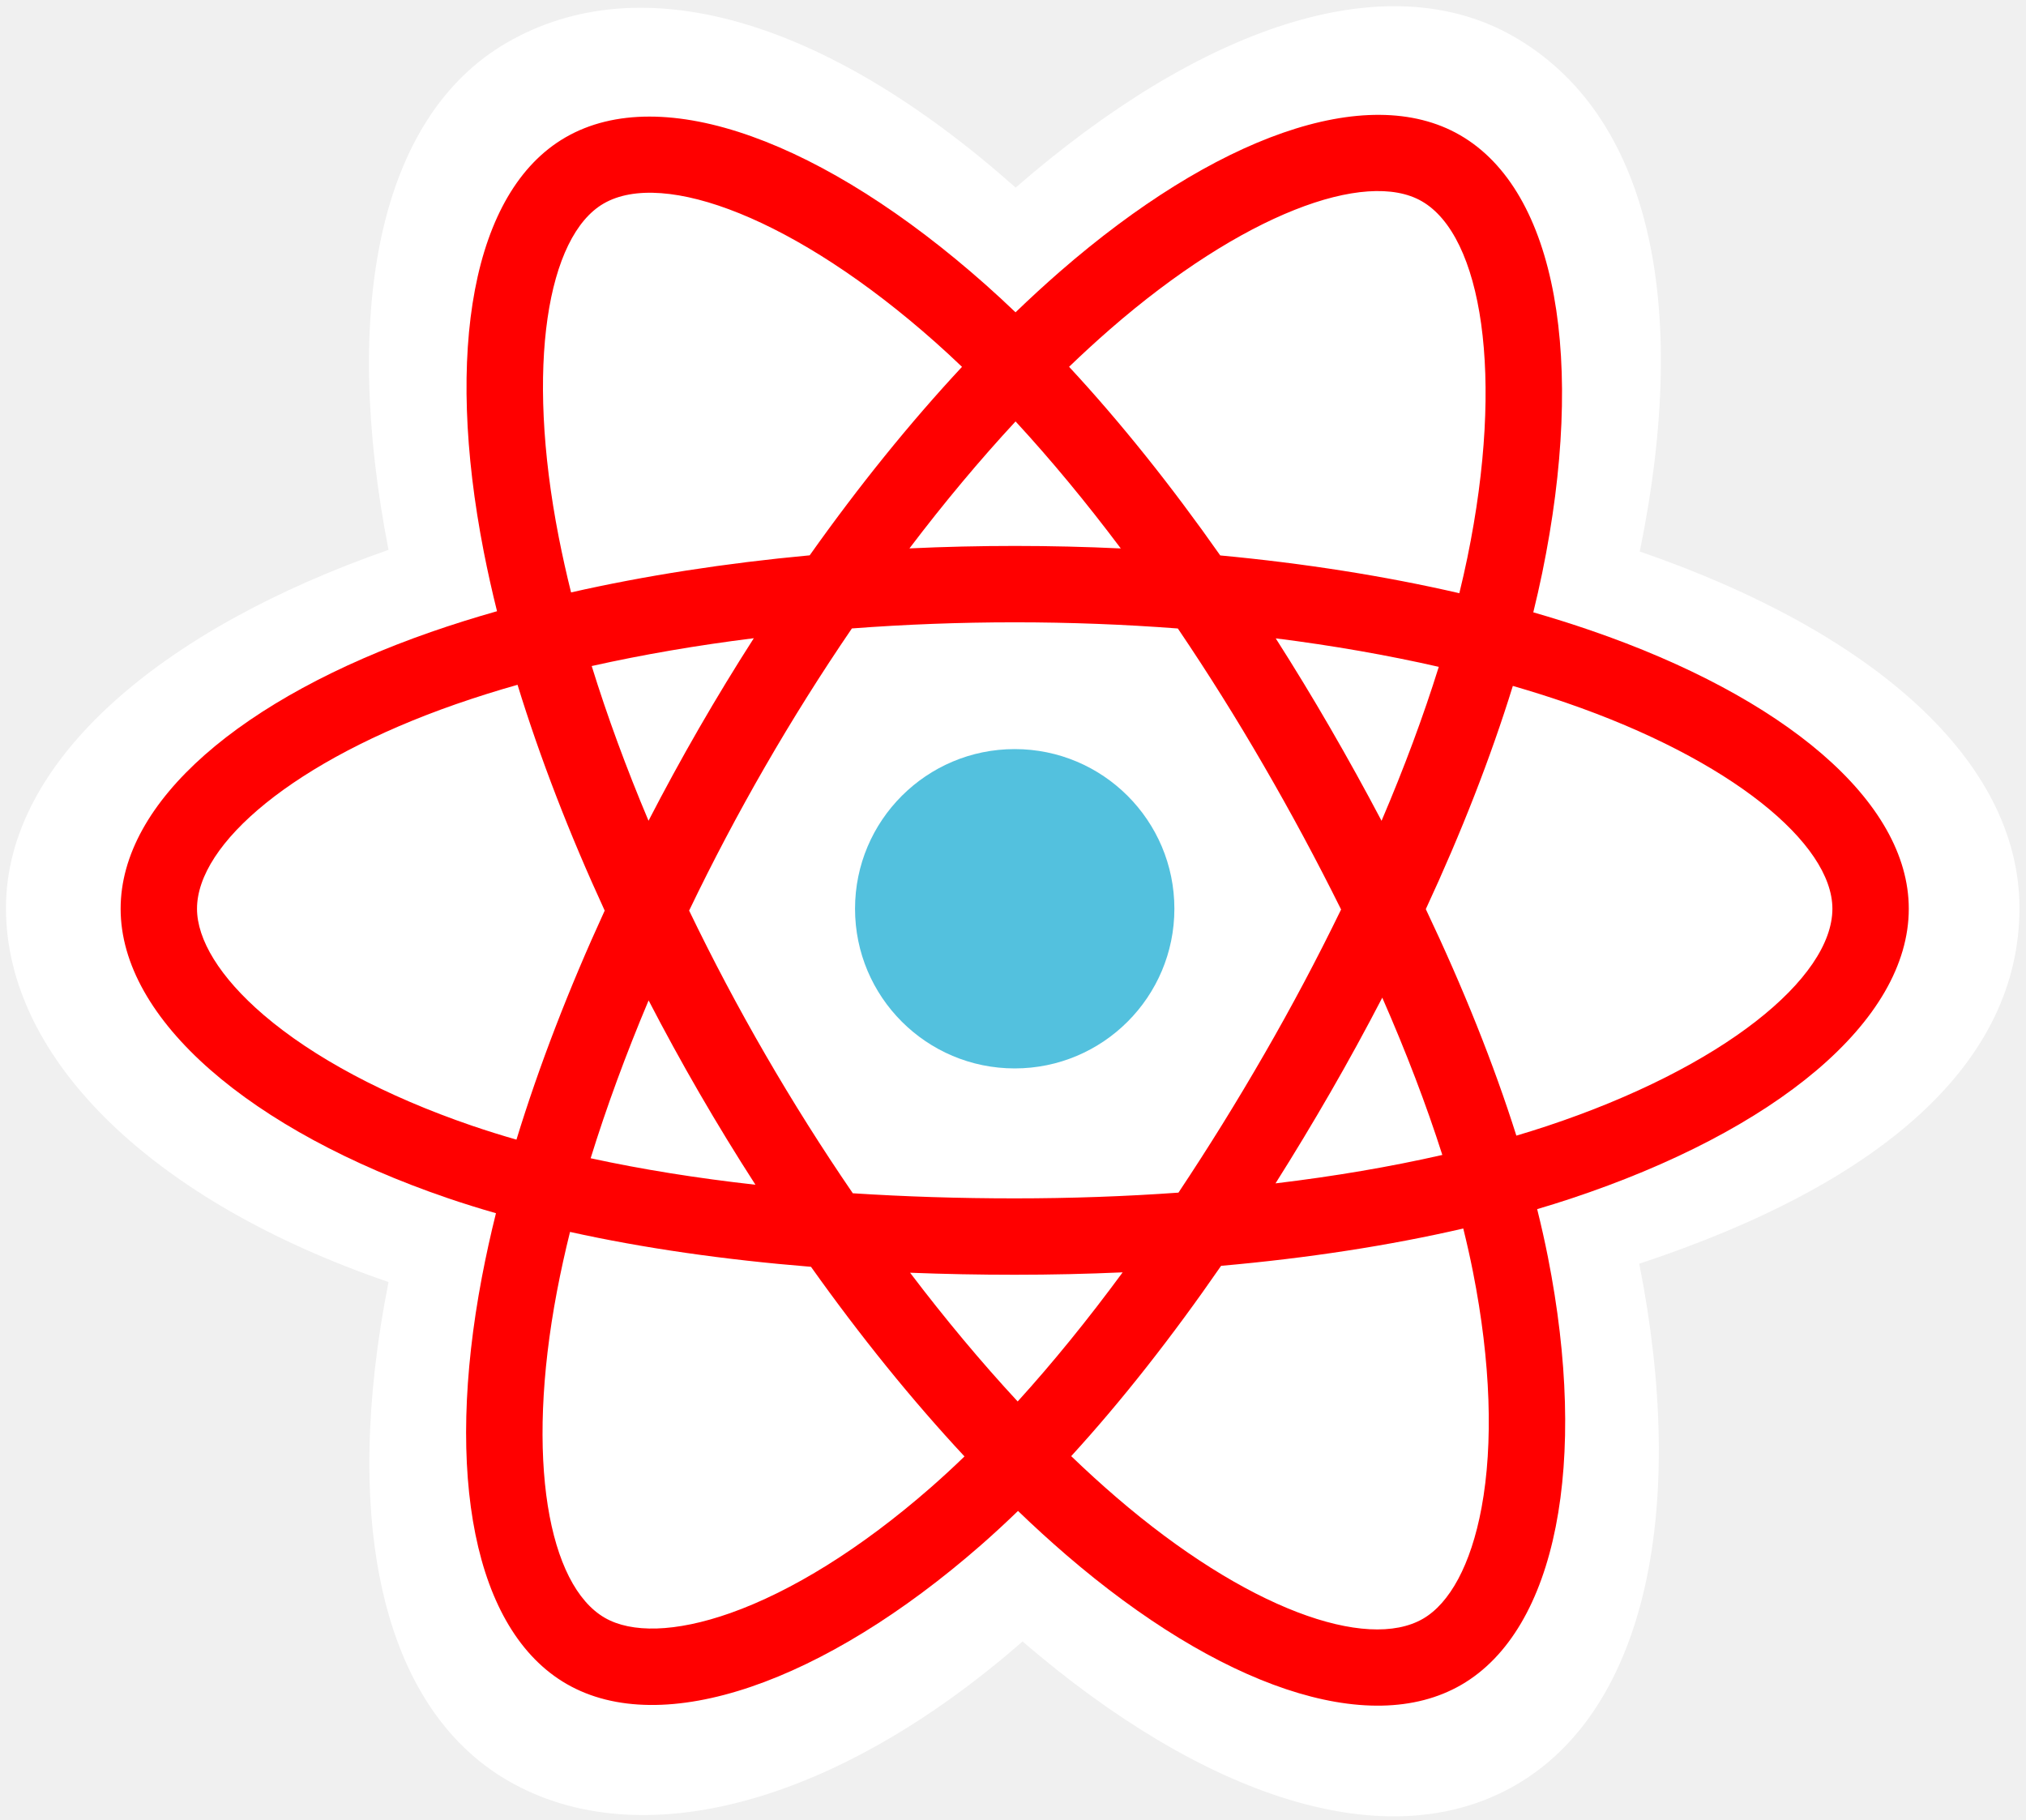
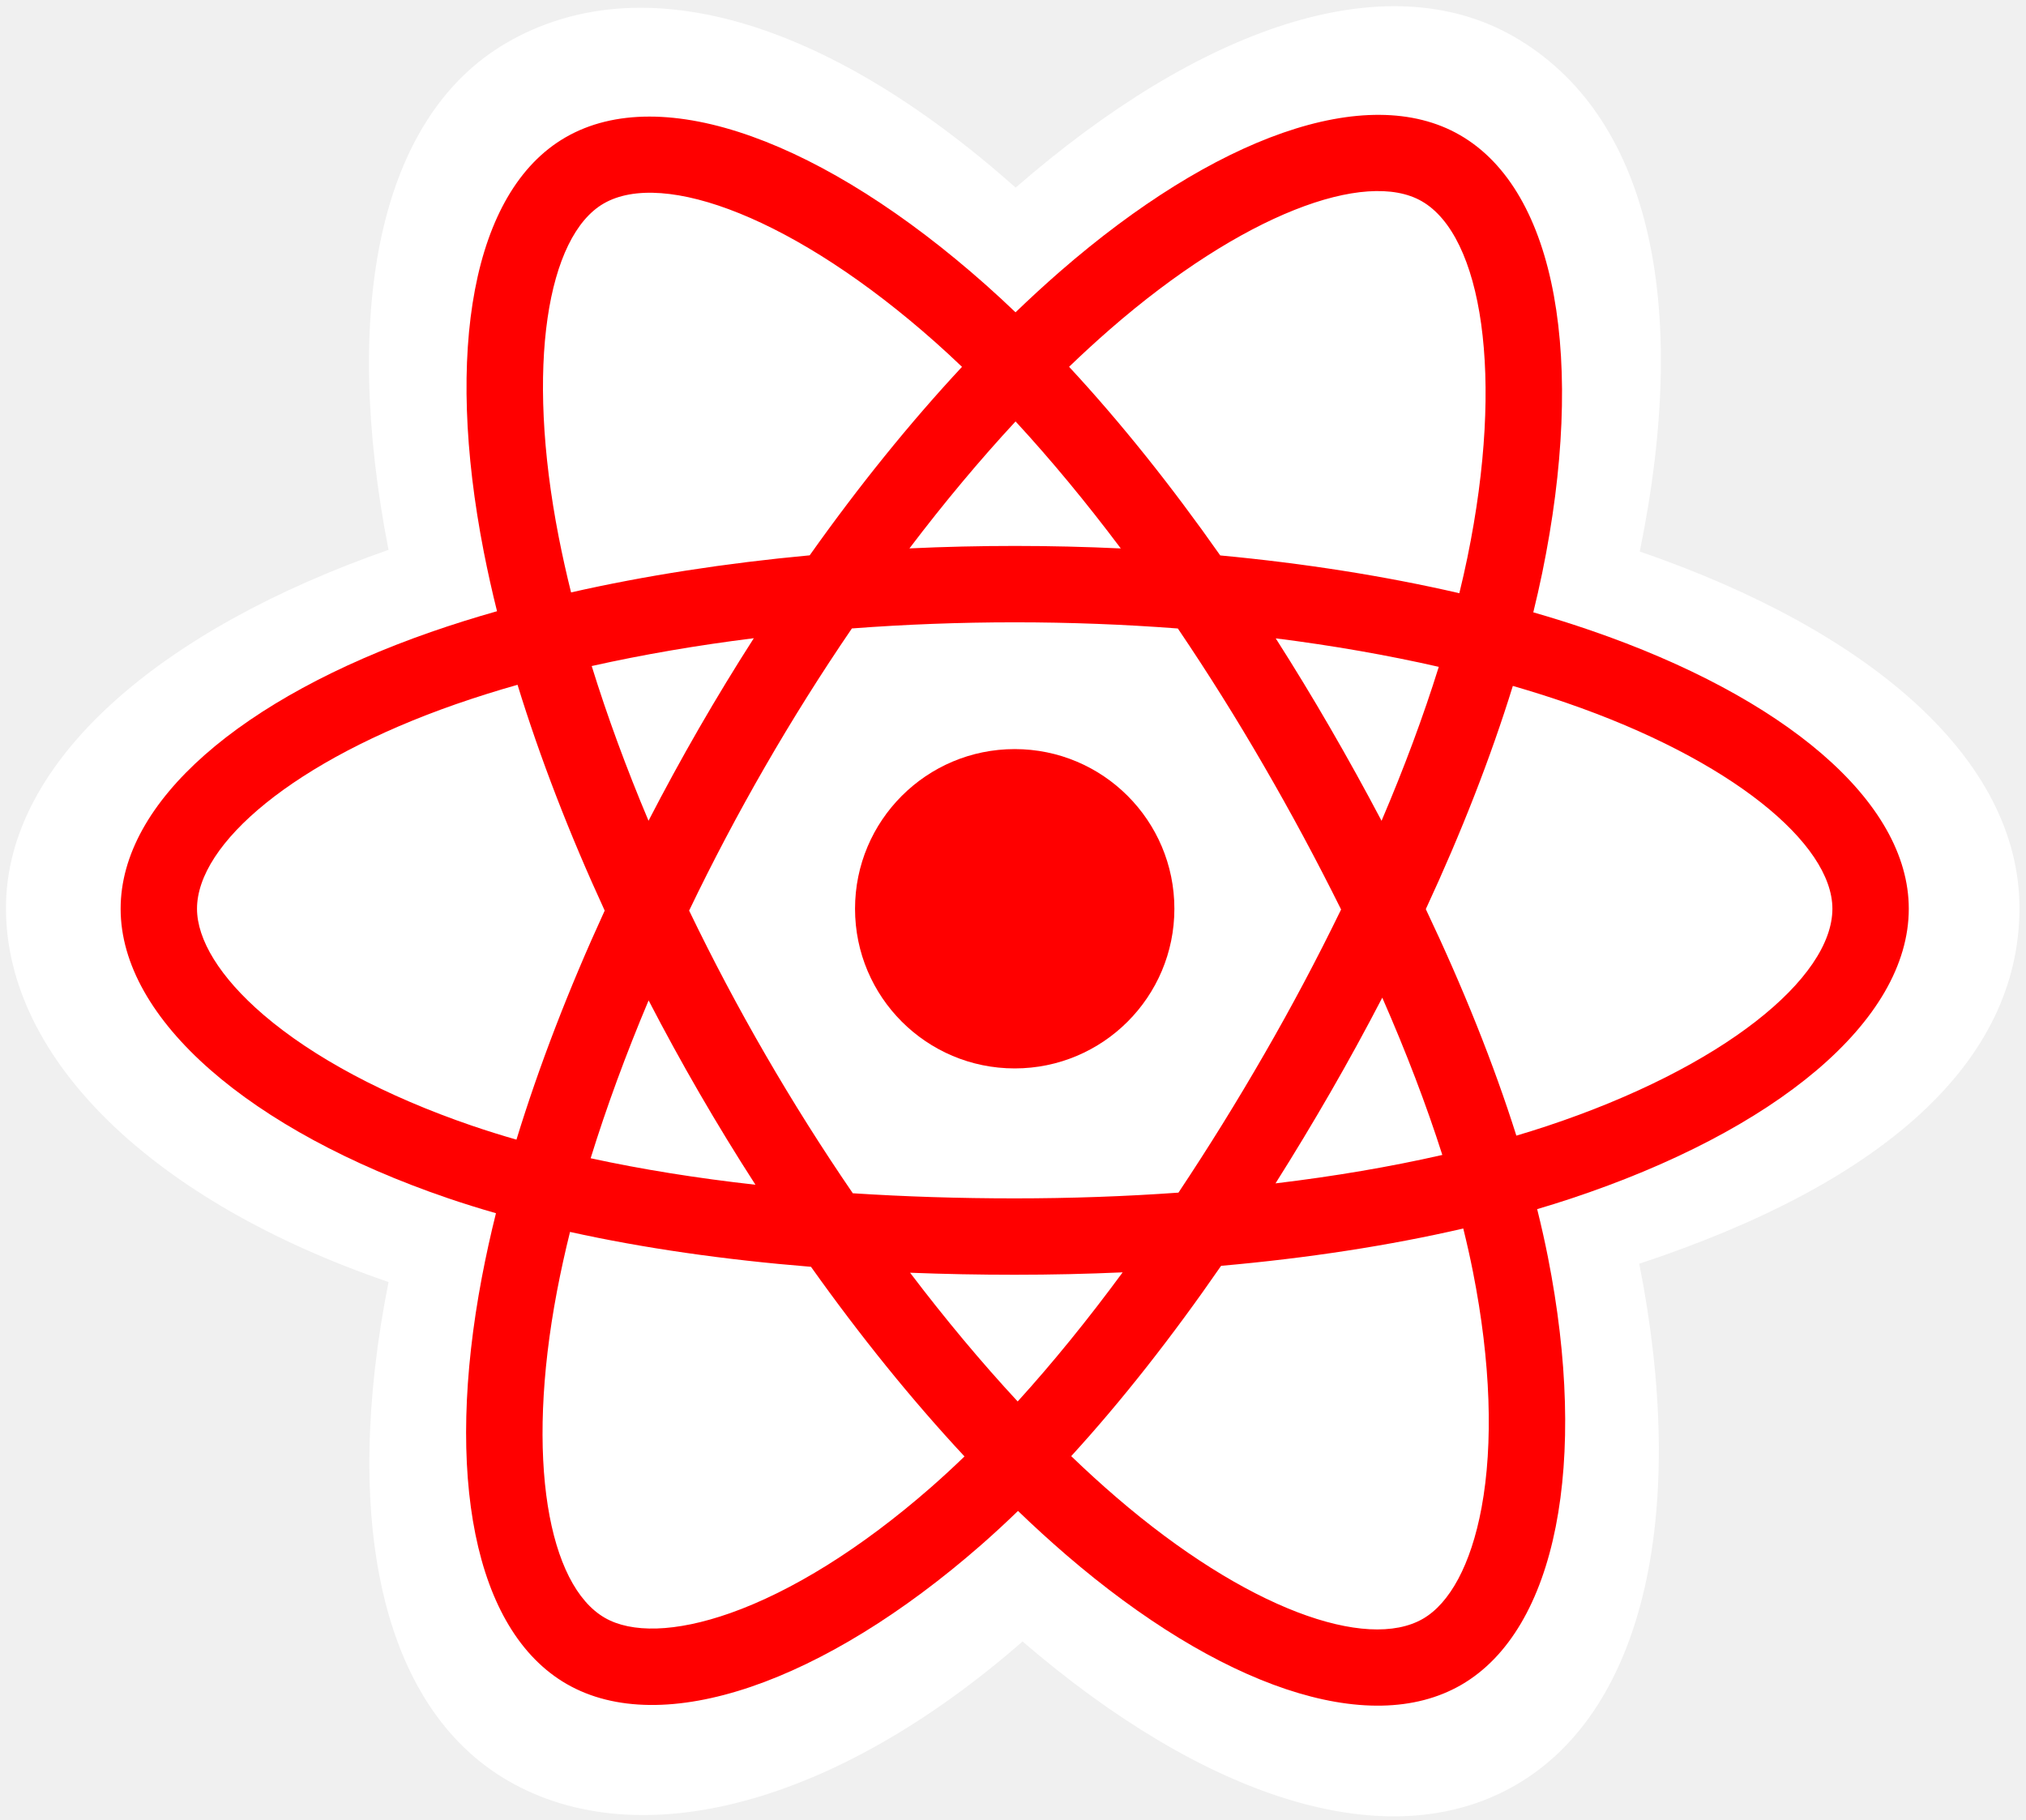
<svg xmlns="http://www.w3.org/2000/svg" width="2500" height="2246" viewBox="0 0 256 230" preserveAspectRatio="xMinYMin meet">
  <path d="M.754 114.75c0 19.215 18.763 37.152 48.343 47.263-5.907 29.737-1.058 53.706 15.136 63.045 16.645 9.6 41.443 2.955 64.98-17.62 22.943 19.744 46.13 27.514 62.31 18.148 16.63-9.627 21.687-35.221 15.617-65.887 30.81-10.186 48.044-25.481 48.044-44.949 0-18.769-18.797-35.006-47.979-45.052 6.535-31.933.998-55.32-15.867-65.045-16.259-9.376-39.716-1.204-62.996 19.056C104.122 2.205 80.897-4.36 64.05 5.392 47.806 14.795 43.171 39.2 49.097 69.487 20.515 79.452.754 96.057.754 114.75z" fill="#FFF" />
  <path d="M201.025 79.674a151.364 151.364 0 0 0-7.274-2.292 137.5 137.5 0 0 0 1.124-4.961c5.506-26.728 1.906-48.26-10.388-55.348-11.787-6.798-31.065.29-50.535 17.233a151.136 151.136 0 0 0-5.626 5.163 137.573 137.573 0 0 0-3.744-3.458c-20.405-18.118-40.858-25.752-53.139-18.643-11.776 6.817-15.264 27.06-10.307 52.39a150.91 150.91 0 0 0 1.67 7.484c-2.894.822-5.689 1.698-8.363 2.63-23.922 8.34-39.2 21.412-39.2 34.97 0 14.004 16.4 28.05 41.318 36.566a128.44 128.44 0 0 0 6.11 1.91 147.813 147.813 0 0 0-1.775 8.067c-4.726 24.89-1.035 44.653 10.71 51.428 12.131 6.995 32.491-.195 52.317-17.525 1.567-1.37 3.14-2.823 4.715-4.346a148.34 148.34 0 0 0 6.108 5.573c19.204 16.525 38.17 23.198 49.905 16.405 12.12-7.016 16.058-28.247 10.944-54.078-.39-1.973-.845-3.988-1.355-6.04 1.43-.422 2.833-.858 4.202-1.312 25.904-8.582 42.757-22.457 42.757-36.648 0-13.607-15.77-26.767-40.174-35.168z" fill="red" />
  <path d="M195.406 142.328c-1.235.409-2.503.804-3.795 1.187-2.86-9.053-6.72-18.68-11.442-28.625 4.507-9.71 8.217-19.213 10.997-28.208 2.311.67 4.555 1.375 6.717 2.12 20.91 7.197 33.664 17.84 33.664 26.04 0 8.735-13.775 20.075-36.14 27.486zm-9.28 18.389c2.261 11.422 2.584 21.749 1.086 29.822-1.346 7.254-4.052 12.09-7.398 14.027-7.121 4.122-22.35-1.236-38.772-15.368-1.883-1.62-3.78-3.35-5.682-5.18 6.367-6.964 12.73-15.06 18.94-24.05 10.924-.969 21.244-2.554 30.603-4.717.46 1.86.87 3.683 1.223 5.466zm-93.85 43.137c-6.957 2.457-12.498 2.527-15.847.596-7.128-4.11-10.09-19.98-6.049-41.265a138.507 138.507 0 0 1 1.65-7.502c9.255 2.047 19.5 3.52 30.45 4.408 6.251 8.797 12.798 16.883 19.396 23.964a118.863 118.863 0 0 1-4.305 3.964c-8.767 7.664-17.552 13.1-25.294 15.835zm-32.593-61.58c-11.018-3.766-20.117-8.66-26.354-14-5.604-4.8-8.434-9.565-8.434-13.432 0-8.227 12.267-18.722 32.726-25.855a139.276 139.276 0 0 1 7.777-2.447c2.828 9.197 6.537 18.813 11.013 28.537-4.534 9.869-8.296 19.638-11.15 28.943a118.908 118.908 0 0 1-5.578-1.746zm10.926-74.37c-4.247-21.703-1.427-38.074 5.67-42.182 7.56-4.376 24.275 1.864 41.893 17.507 1.126 1 2.257 2.047 3.39 3.13-6.564 7.049-13.051 15.074-19.248 23.82-10.627.985-20.8 2.567-30.152 4.686a141.525 141.525 0 0 1-1.553-6.962zm97.467 24.067a306.982 306.982 0 0 0-6.871-11.3c7.21.91 14.117 2.12 20.603 3.601-1.947 6.241-4.374 12.767-7.232 19.457a336.42 336.42 0 0 0-6.5-11.758zm-39.747-38.714c4.452 4.823 8.911 10.209 13.297 16.052a284.245 284.245 0 0 0-26.706-.006c4.39-5.789 8.887-11.167 13.409-16.046zm-40.002 38.78a285.24 285.24 0 0 0-6.378 11.685c-2.811-6.667-5.216-13.222-7.18-19.552 6.447-1.443 13.322-2.622 20.485-3.517a283.79 283.79 0 0 0-6.927 11.384zm7.133 57.683c-7.4-.826-14.379-1.945-20.824-3.348 1.995-6.442 4.453-13.138 7.324-19.948a283.494 283.494 0 0 0 6.406 11.692 285.27 285.27 0 0 0 7.094 11.604zm33.136 27.389c-4.575-4.937-9.138-10.397-13.595-16.27 4.326.17 8.737.256 13.22.256 4.606 0 9.159-.103 13.64-.303-4.4 5.98-8.843 11.448-13.265 16.317zm46.072-51.032c3.02 6.884 5.566 13.544 7.588 19.877-6.552 1.495-13.625 2.699-21.078 3.593a337.537 337.537 0 0 0 6.937-11.498 306.632 306.632 0 0 0 6.553-11.972zm-14.915 7.15a316.478 316.478 0 0 1-10.84 17.49c-6.704.479-13.632.726-20.692.726-7.031 0-13.871-.219-20.458-.646A273.798 273.798 0 0 1 96.72 133.28a271.334 271.334 0 0 1-9.64-18.206 273.864 273.864 0 0 1 9.611-18.216v.002a271.252 271.252 0 0 1 10.956-17.442c6.72-.508 13.61-.774 20.575-.774 6.996 0 13.895.268 20.613.78a290.704 290.704 0 0 1 10.887 17.383 316.418 316.418 0 0 1 9.741 18.13 290.806 290.806 0 0 1-9.709 18.29zm19.913-107.792c7.566 4.364 10.509 21.961 5.755 45.038a127.525 127.525 0 0 1-1.016 4.492c-9.374-2.163-19.554-3.773-30.212-4.773-6.209-8.841-12.642-16.88-19.1-23.838a141.92 141.92 0 0 1 5.196-4.766c16.682-14.518 32.273-20.25 39.377-16.153z" fill="#FFF" />
-   <path d="M128.221 94.665c11.144 0 20.177 9.034 20.177 20.177 0 11.144-9.033 20.178-20.177 20.178-11.143 0-20.177-9.034-20.177-20.178 0-11.143 9.034-20.177 20.177-20.177" fill="#53C1DE" />
+   <path d="M128.221 94.665c11.144 0 20.177 9.034 20.177 20.177 0 11.144-9.033 20.178-20.177 20.178-11.143 0-20.177-9.034-20.177-20.178 0-11.143 9.034-20.177 20.177-20.177" fill="red" />
</svg>
